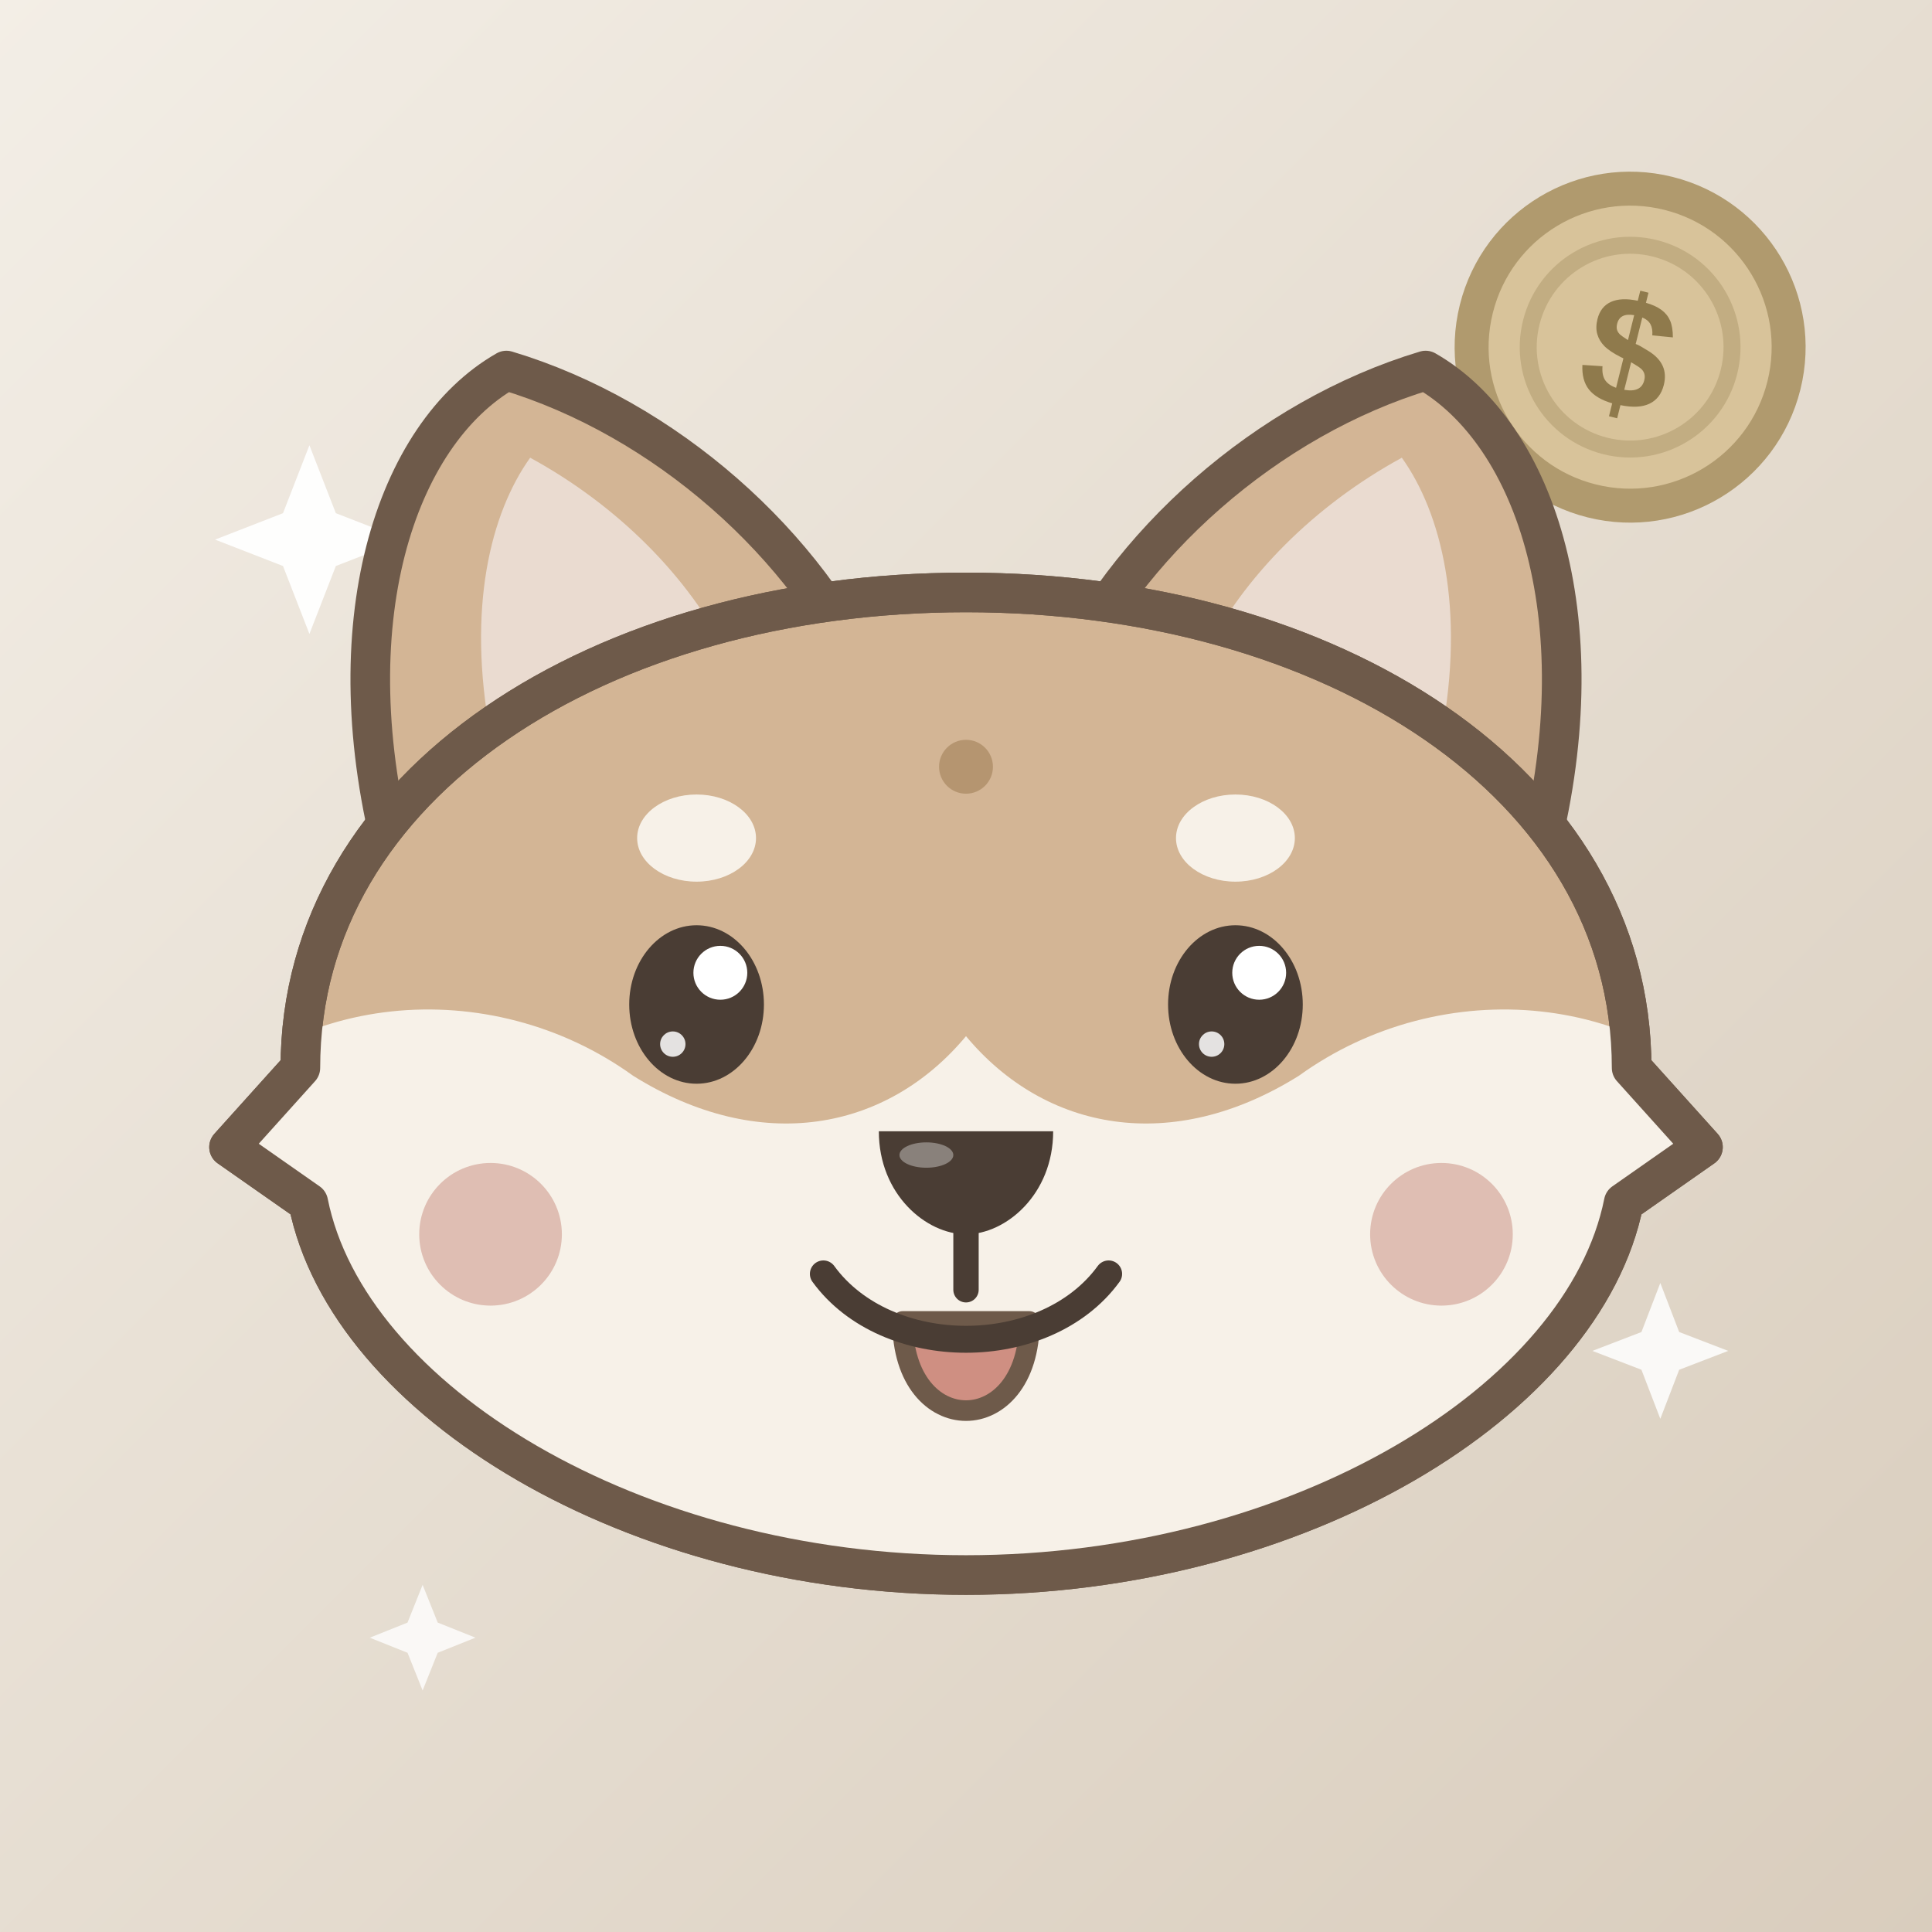
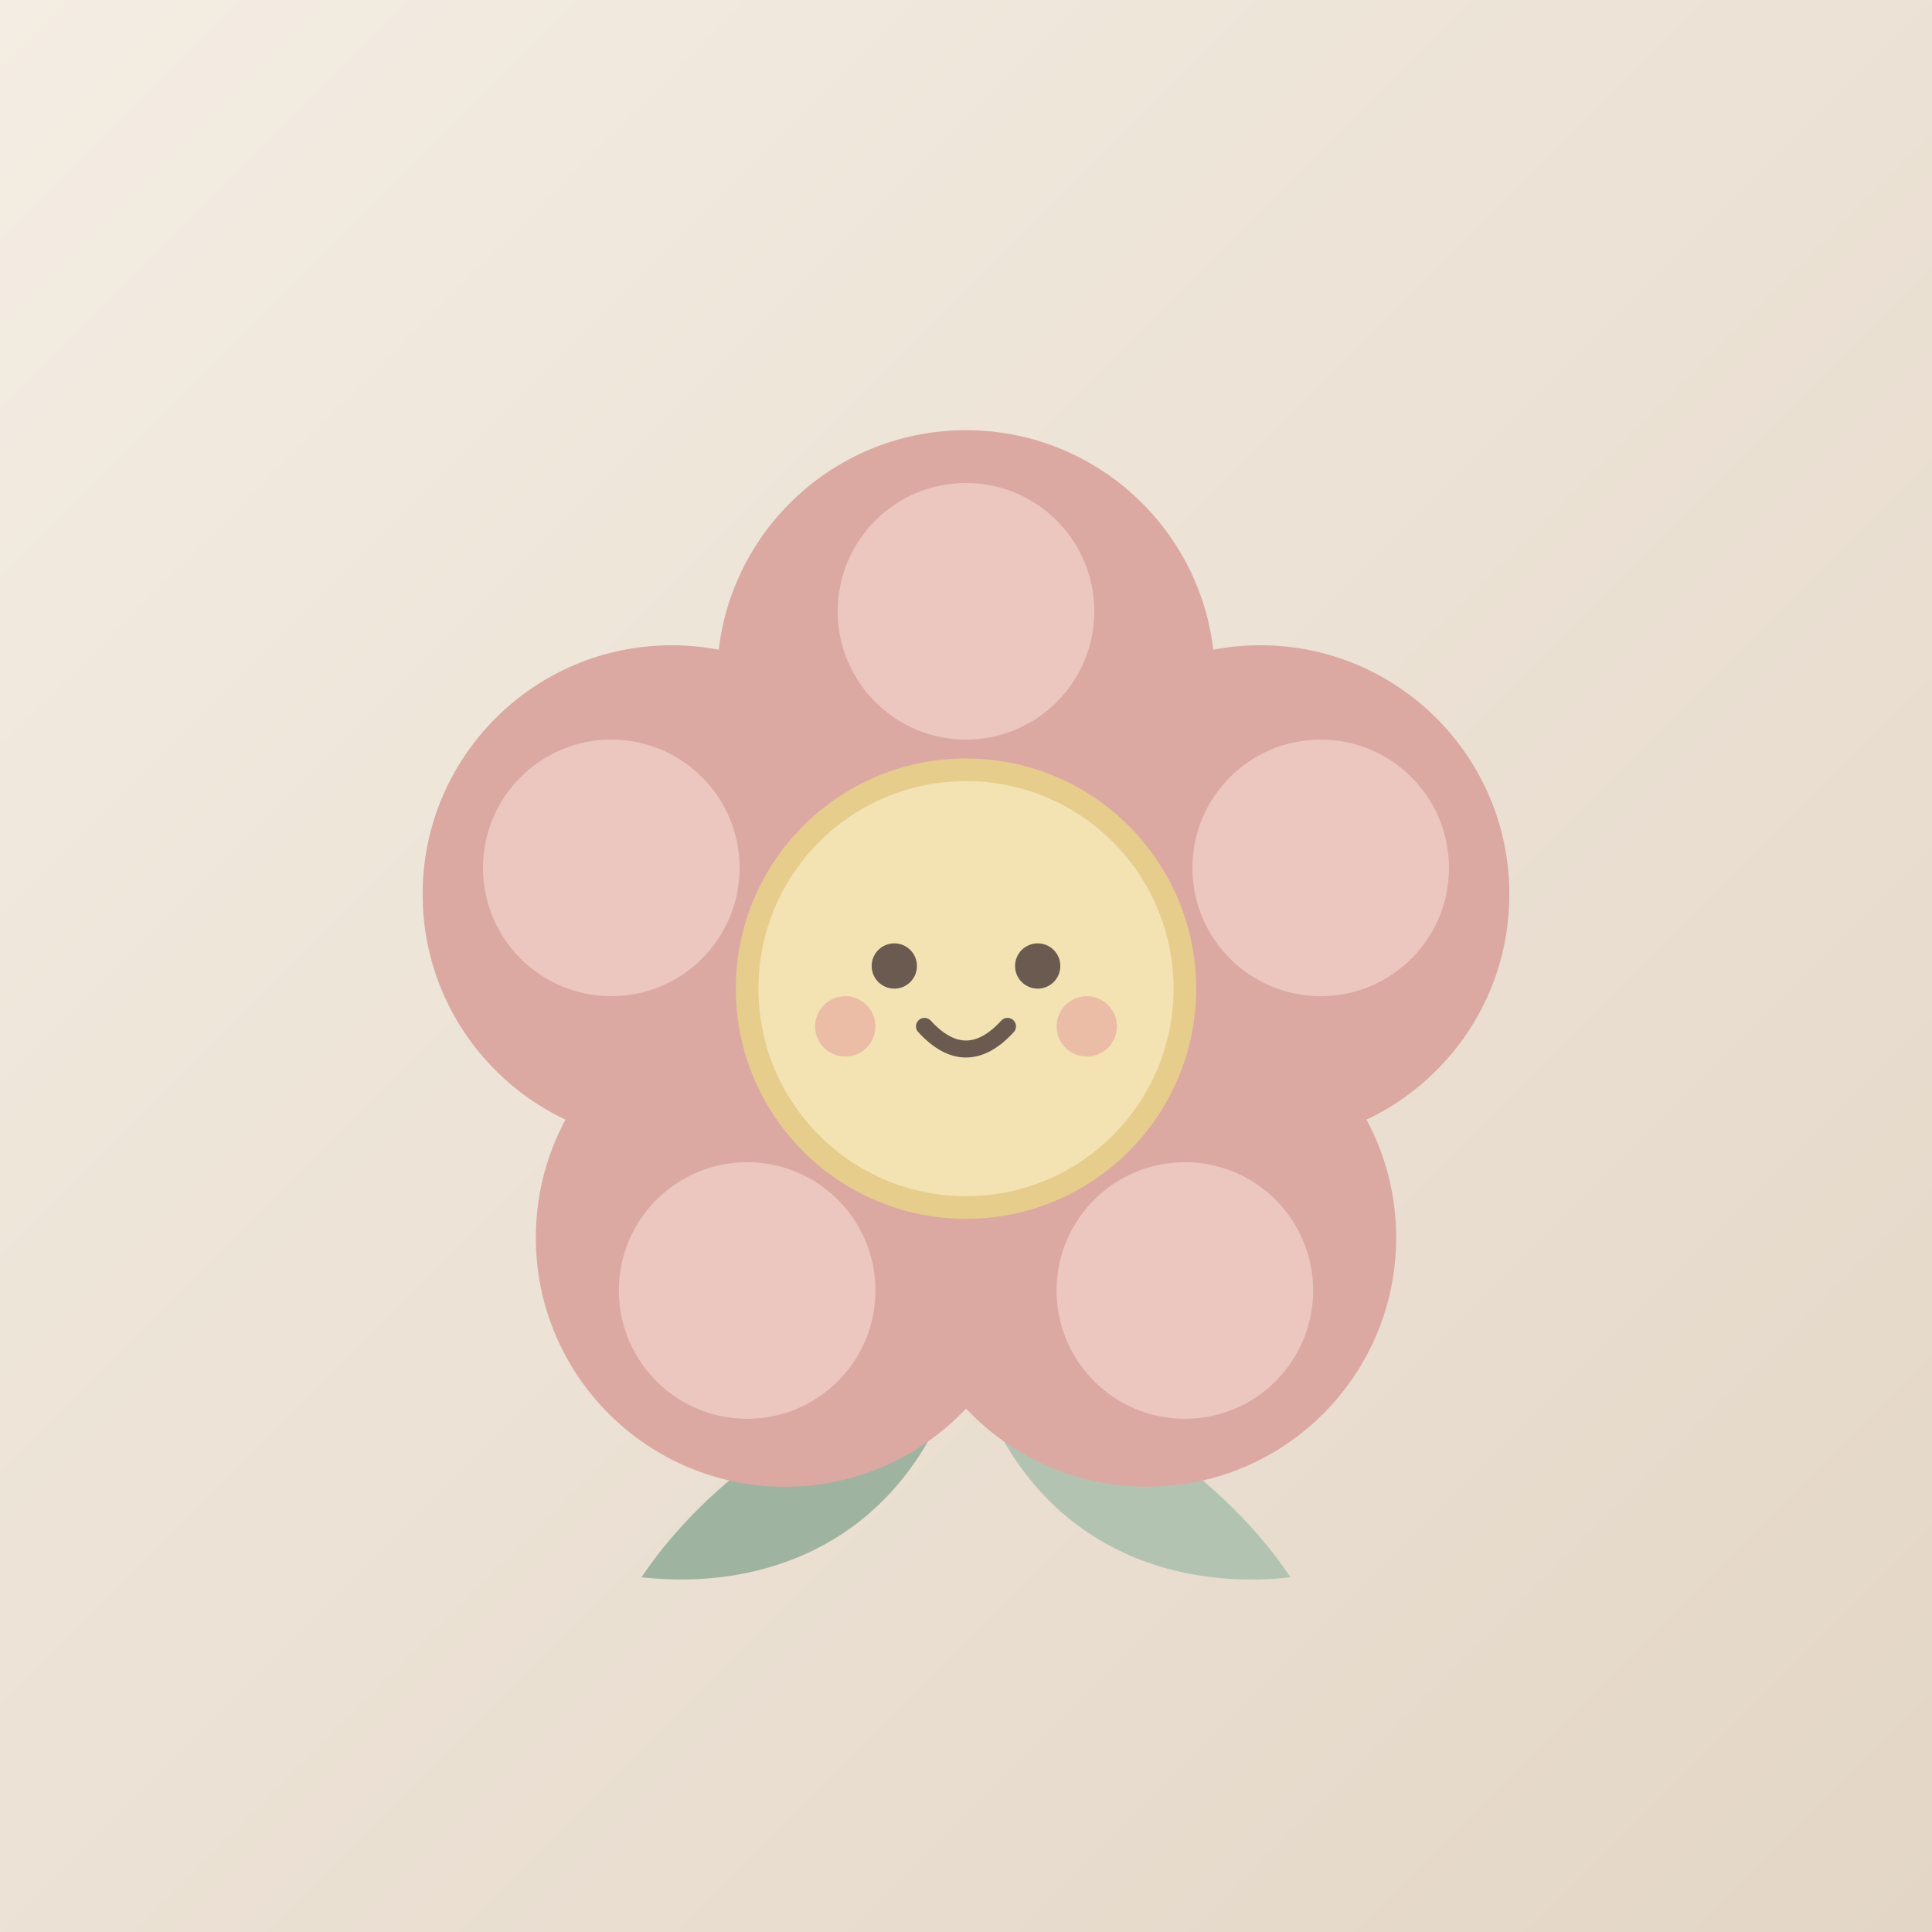
<svg xmlns="http://www.w3.org/2000/svg" viewBox="0 0 512 512" width="512" height="512">
  <defs>
    <linearGradient id="bg" x1="0" y1="0" x2="1" y2="1">
-       <stop offset="0" stop-color="#f3eee6" />
-       <stop offset="1" stop-color="#d9cdbd" />
+       <stop offset="0" stop-color="#f4ede3" />
+       <stop offset="1" stop-color="#e3d6c6" />
    </linearGradient>
-     <path id="face" d="M100 50 C146 50 184 74 184 110 L193 120 L183 127 C178 152 142 174 100 174 C58 174 22 152 17 127 L7 120 L16 110 C16 74 54 50 100 50 Z" />
-     <clipPath id="faceclip">
-       <use href="#face" />
-     </clipPath>
  </defs>
  <rect width="512" height="512" fill="url(#bg)" />
-   <path d="M82 118l7 18 18 7-18 7-7 18-7-18-18-7 18-7z" fill="#fff" opacity=".95" />
-   <path d="M440 340l5 13 13 5-13 5-5 13-5-13-13-5 13-5z" fill="#fff" opacity=".85" />
-   <path d="M112 420l4 10 10 4-10 4-4 10-4-10-10-4 10-4z" fill="#fff" opacity=".8" />
-   <g transform="rotate(14 432 92)">
-     <circle cx="432" cy="92" r="42" fill="#d8c39a" stroke="#b09a6e" stroke-width="9" />
-     <circle cx="432" cy="92" r="27" fill="none" stroke="#c2ad82" stroke-width="4.5" />
-     <text x="432" y="108" font-family="Arial, sans-serif" font-size="42" font-weight="700" text-anchor="middle" fill="#8f7a4c">$</text>
-   </g>
-   <g transform="translate(46 52) scale(2.1)">
-     <g stroke="#6e5a4a" stroke-width="5" stroke-linejoin="round" stroke-linecap="round">
-       <path d="M28 84 C20 54 28 30 42 22 C62 28 80 44 88 62 Z" fill="#d3b595" />
-       <path d="M172 84 C180 54 172 30 158 22 C138 28 120 44 112 62 Z" fill="#d3b595" />
-       <path d="M40 68 C37 52 40 40 45 33 C56 39 65 48 70 58 Z" fill="#eadbd0" stroke="none" />
-       <path d="M160 68 C163 52 160 40 155 33 C144 39 135 48 130 58 Z" fill="#eadbd0" stroke="none" />
-       <use href="#face" fill="#d3b595" />
-       <g clip-path="url(#faceclip)" stroke="none">
-         <path d="M0 118 C14 100 40 98 58 111 C74 121 90 118 100 106 C110 118 126 121 142 111 C160 98 186 100 200 118 L200 190 L0 190 Z" fill="#f7f1e8" />
-       </g>
-       <use href="#face" fill="none" />
+   <g transform="translate(0 26)">
+     <path d="M256 330 C226 342 190 362 170 392 C206 396 244 380 256 330 Z" fill="#9fb4a0" />
+     <path d="M256 330 C286 342 322 362 342 392 C306 396 268 380 256 330 Z" fill="#b2c4b1" />
+     <g fill="#dba9a2">
+       <circle cx="256" cy="154" r="66" />
+       <circle cx="334" cy="211" r="66" />
+       <circle cx="304" cy="302" r="66" />
+       <circle cx="208" cy="302" r="66" />
+       <circle cx="178" cy="211" r="66" />
    </g>
-     <ellipse cx="66" cy="81" rx="7.5" ry="5.5" fill="#f7f1e8" />
-     <ellipse cx="134" cy="81" rx="7.5" ry="5.5" fill="#f7f1e8" />
-     <circle cx="100" cy="72" r="3.4" fill="#b59570" />
-     <ellipse cx="66" cy="102" rx="8.5" ry="10" fill="#4a3d34" />
-     <ellipse cx="134" cy="102" rx="8.5" ry="10" fill="#4a3d34" />
-     <circle cx="69" cy="98" r="3.4" fill="#fff" />
-     <circle cx="137" cy="98" r="3.4" fill="#fff" />
-     <circle cx="63" cy="107" r="1.6" fill="#fff" opacity=".85" />
-     <circle cx="131" cy="107" r="1.6" fill="#fff" opacity=".85" />
-     <circle cx="40" cy="131" r="9" fill="#d4a89c" opacity=".7" />
-     <circle cx="160" cy="131" r="9" fill="#d4a89c" opacity=".7" />
-     <path d="M92 142 C92 157 108 157 108 142 Z" fill="#cf8f82" stroke="#6e5a4a" stroke-width="2.6" stroke-linejoin="round" />
-     <path d="M82 136 C90 147 110 147 118 136" fill="none" stroke="#4a3d34" stroke-width="3.4" stroke-linecap="round" />
-     <path d="M100 130 v8" stroke="#4a3d34" stroke-width="3.2" stroke-linecap="round" />
-     <path d="M89 118 h22 c0 8 -6 13 -11 13 c-5 0 -11 -5 -11 -13 z" fill="#4a3d34" />
-     <ellipse cx="95" cy="121" rx="3.4" ry="1.6" fill="#fff" opacity=".35" />
+     <g fill="#ebc7c0">
+       <circle cx="256" cy="136" r="34" />
+       <circle cx="350" cy="204" r="34" />
+       <circle cx="314" cy="316" r="34" />
+       <circle cx="198" cy="316" r="34" />
+       <circle cx="162" cy="204" r="34" />
+     </g>
+     <circle cx="256" cy="236" r="58" fill="#f3e3b3" />
+     <circle cx="256" cy="236" r="58" fill="none" stroke="#e6cd8c" stroke-width="6" />
+     <circle cx="237" cy="230" r="6" fill="#6b5a50" />
+     <circle cx="275" cy="230" r="6" fill="#6b5a50" />
+     <circle cx="224" cy="246" r="8" fill="#e8a99f" opacity=".65" />
+     <circle cx="288" cy="246" r="8" fill="#e8a99f" opacity=".65" />
+     <path d="M245 246 Q256 258 267 246" fill="none" stroke="#6b5a50" stroke-width="4.5" stroke-linecap="round" />
  </g>
</svg>
